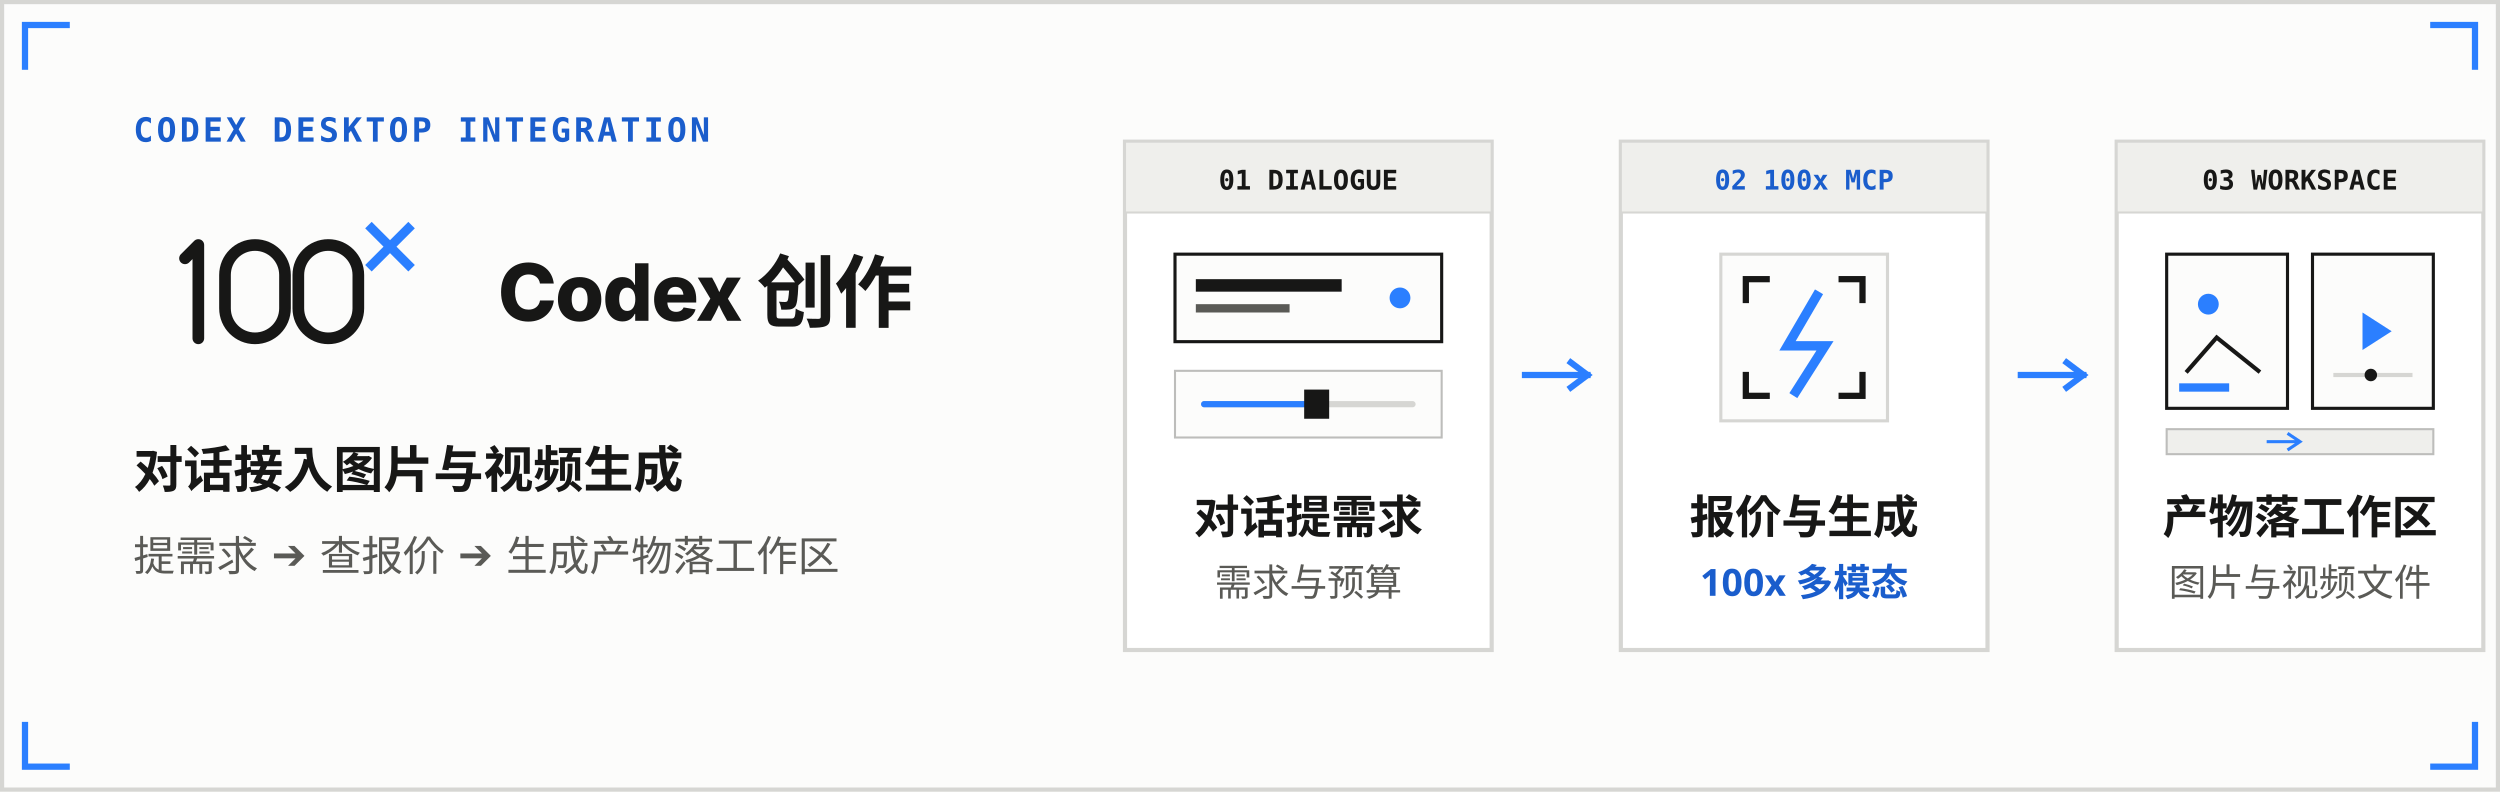
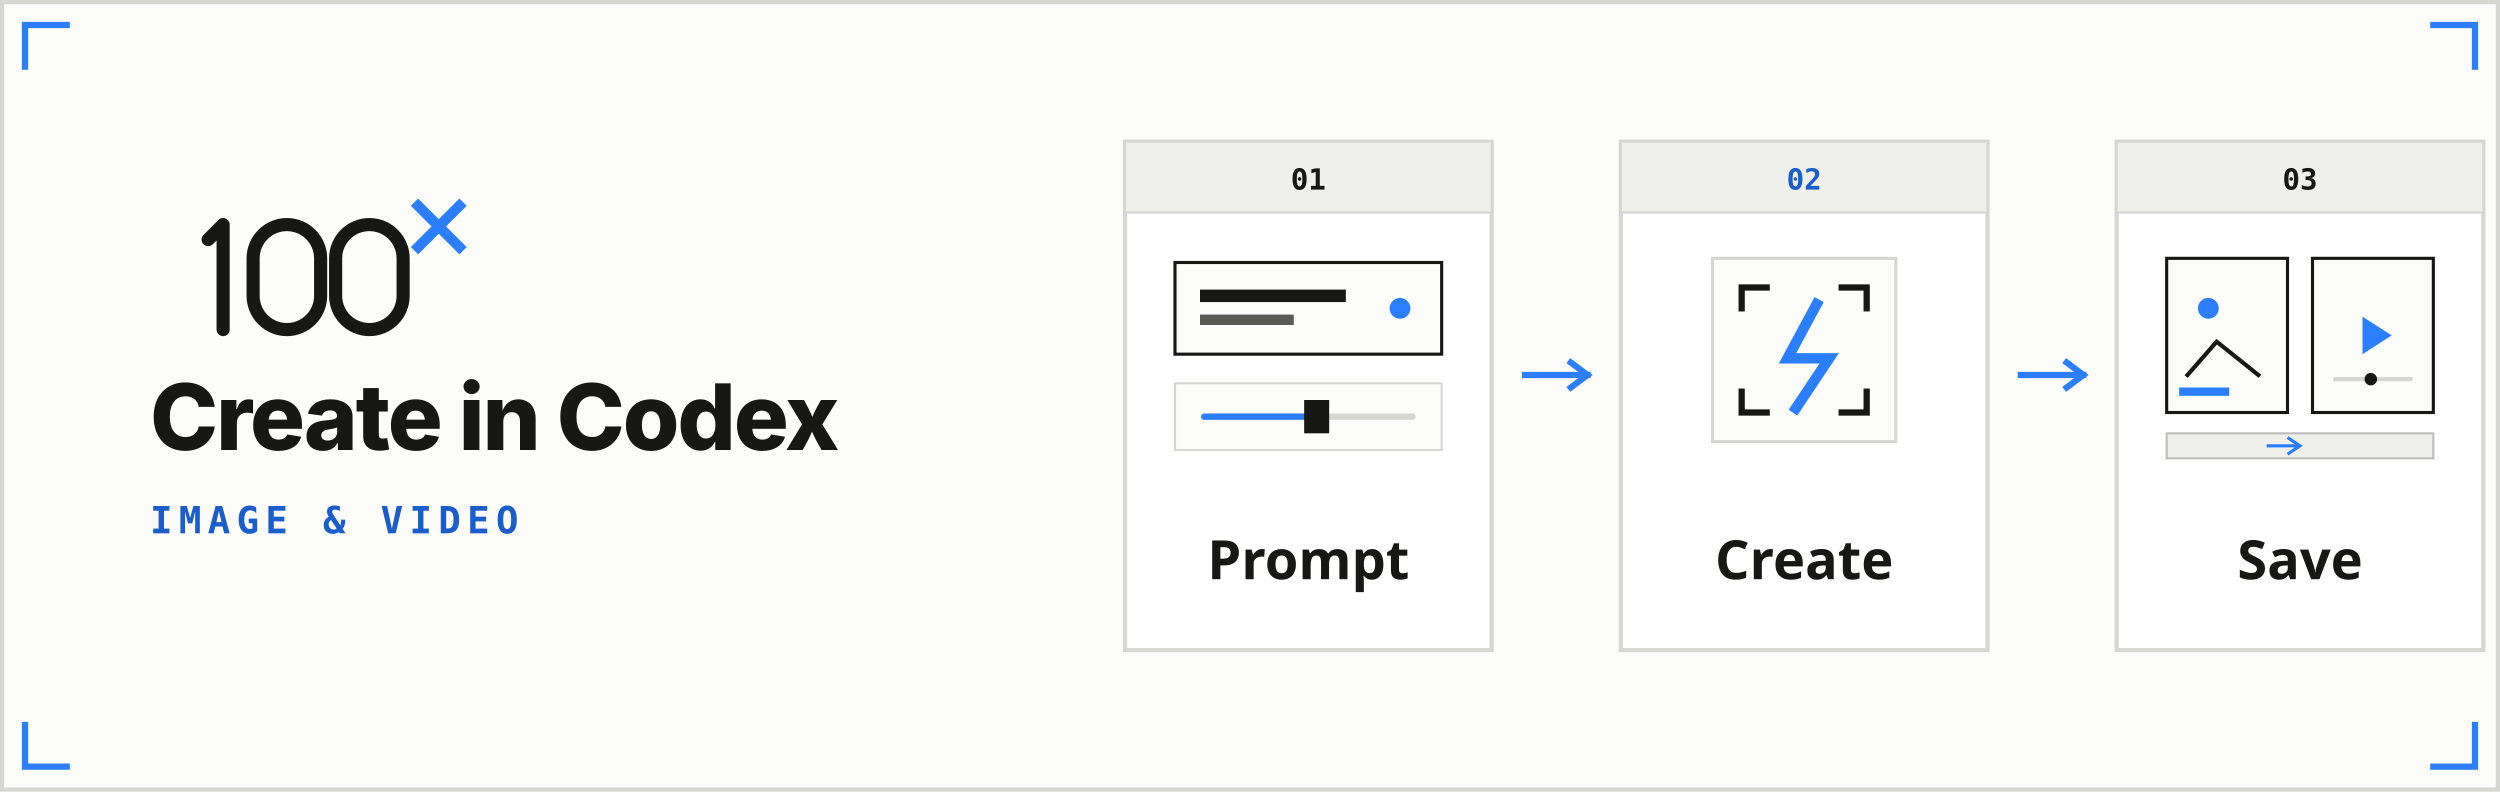
<svg xmlns="http://www.w3.org/2000/svg" viewBox="0 0 1200 380" width="100%" height="100%" fill="none" role="img" aria-labelledby="title desc">
  <rect width="1200" height="380" fill="#FCFCFB" />
  <rect x="1" y="1" width="1198" height="378" stroke="#D6D6D3" stroke-width="2" />
  <g stroke="#2B7FFF" stroke-width="3" stroke-linecap="square">
    <path d="M12 32 V12 H32" />
    <path d="M1168 12 H1188 V32" />
    <path d="M12 348 V368 H32" />
    <path d="M1168 368 H1188 V348" />
  </g>
-   <g transform="translate(64, 52)">
-     <text x="0" y="16" fill="#1A5DCC" font-family="'JetBrains Mono', ui-monospace, monospace" font-size="16" font-weight="700" letter-spacing="1.5">CODEX DESKTOP INTEGRATION</text>
-     <g transform="translate(0, 48) scale(0.8)">
+   <g transform="translate(72, 88)">
+     <g transform="translate(0, 0) scale(0.9)">
      <g fill="none" stroke="#171716" stroke-width="7" stroke-linecap="round" stroke-linejoin="round">
        <path d="M31 30 39 22v56" />
        <rect x="55" y="22" width="36" height="56" rx="18" />
        <rect x="99" y="22" width="36" height="56" rx="18" />
      </g>
      <g fill="none" stroke="#2B7FFF" stroke-width="5.5" stroke-linecap="square">
        <path d="m143 12 22 22M165 12l-22 22" />
      </g>
    </g>
-     <text x="175" y="102" fill="#171716" font-family="system-ui, -apple-system, BlinkMacSystemFont, 'Segoe UI', sans-serif" font-size="38" font-weight="800" letter-spacing="-0.8">Codex 创作</text>
-     <text x="0" y="182" fill="#171716" font-family="system-ui, -apple-system, BlinkMacSystemFont, 'Segoe UI', sans-serif" font-size="24" font-weight="700">对话接入图片与视频生成</text>
-     <text x="0" y="222" fill="#5A5A56" font-family="system-ui, -apple-system, BlinkMacSystemFont, 'Segoe UI', sans-serif" font-size="20">提需求 ➔ 查报价 ➔ 生成产物落工作区</text>
+     <text x="0" y="128" fill="#171716" font-family="system-ui, -apple-system, BlinkMacSystemFont, 'Segoe UI', sans-serif" font-size="44" font-weight="800" letter-spacing="-1">Create in Codex</text>
+     <text x="0" y="168" fill="#1A5DCC" font-family="'JetBrains Mono', ui-monospace, monospace" font-size="18" font-weight="700" letter-spacing="3">IMAGE &amp; VIDEO</text>
  </g>
  <g transform="translate(540, 68)">
    <rect width="176" height="244" fill="#FFFFFF" stroke="#D6D6D3" stroke-width="2" />
    <rect width="176" height="34" fill="#EFEFEC" stroke="#D6D6D3" stroke-width="1" />
-     <text x="88" y="23" fill="#171716" font-family="'JetBrains Mono', ui-monospace, monospace" font-size="13" font-weight="700" text-anchor="middle">01 DIALOGUE</text>
-     <g transform="translate(24, 54)">
-       <rect width="128" height="42" fill="#FCFCFB" stroke="#171716" stroke-width="1.5" />
-       <rect x="10" y="12" width="70" height="6" fill="#171716" />
-       <rect x="10" y="24" width="45" height="4" fill="#5A5A56" />
-       <circle cx="108" cy="21" r="5" fill="#2B7FFF" />
-       <g transform="translate(0, 56)">
-         <rect width="128" height="32" fill="#FCFCFB" stroke="#BDBDBB" stroke-width="1" />
+     <text x="88" y="23" fill="#171716" font-family="'JetBrains Mono', ui-monospace, monospace" font-size="14" font-weight="700" text-anchor="middle">01</text>
+     <g transform="translate(24, 58)">
+       <rect width="128" height="44" fill="#FCFCFB" stroke="#171716" stroke-width="1.5" />
+       <rect x="12" y="13" width="70" height="6" fill="#171716" />
+       <rect x="12" y="25" width="45" height="5" fill="#5A5A56" />
+       <circle cx="108" cy="22" r="5" fill="#2B7FFF" />
+       <g transform="translate(0, 58)">
+         <rect width="128" height="32" fill="#FCFCFB" stroke="#D6D6D3" stroke-width="1" />
        <line x1="14" y1="16" x2="114" y2="16" stroke="#D6D6D3" stroke-width="3" stroke-linecap="round" />
        <line x1="14" y1="16" x2="68" y2="16" stroke="#2B7FFF" stroke-width="3" stroke-linecap="round" />
-         <rect x="62" y="9" width="12" height="14" fill="#171716" />
+         <rect x="62" y="8" width="12" height="16" fill="#171716" />
      </g>
    </g>
-     <text x="88" y="188" fill="#171716" font-family="system-ui, sans-serif" font-size="22" font-weight="700" text-anchor="middle">对话提需求</text>
-     <text x="88" y="218" fill="#5A5A56" font-family="system-ui, sans-serif" font-size="18" text-anchor="middle">需求与预算</text>
+     <text x="88" y="210" fill="#171716" font-family="system-ui, sans-serif" font-size="26" font-weight="800" text-anchor="middle">Prompt</text>
  </g>
  <g transform="translate(732, 180)">
    <line x1="0" y1="0" x2="30" y2="0" stroke="#2B7FFF" stroke-width="3" stroke-linecap="square" />
    <path d="M22 -6 L30 0 L22 6" fill="none" stroke="#2B7FFF" stroke-width="3" stroke-linecap="square" stroke-linejoin="miter" />
  </g>
  <g transform="translate(778, 68)">
    <rect width="176" height="244" fill="#FFFFFF" stroke="#D6D6D3" stroke-width="2" />
    <rect width="176" height="34" fill="#EFEFEC" stroke="#D6D6D3" stroke-width="1" />
-     <text x="88" y="23" fill="#1A5DCC" font-family="'JetBrains Mono', ui-monospace, monospace" font-size="13" font-weight="700" text-anchor="middle">02 100x MCP</text>
-     <g transform="translate(48, 54)">
-       <rect width="80" height="80" fill="#FCFCFB" stroke="#D6D6D3" stroke-width="1.5" />
-       <path d="M12 22V12h10M68 22V12H58M12 58v10h10M68 58v10H58" stroke="#171716" stroke-width="3" stroke-linecap="square" />
-       <path d="M46 20 32 44h18L36 66" stroke="#2B7FFF" stroke-width="4.5" stroke-linecap="square" stroke-linejoin="miter" />
+     <text x="88" y="23" fill="#1A5DCC" font-family="'JetBrains Mono', ui-monospace, monospace" font-size="14" font-weight="700" text-anchor="middle">02</text>
+     <g transform="translate(44, 56)">
+       <rect width="88" height="88" fill="#FCFCFB" stroke="#D6D6D3" stroke-width="1.5" />
+       <path d="M14 24V14h12M74 24V14H62M14 64v10h12M74 64v10H62" stroke="#171716" stroke-width="3" stroke-linecap="square" />
+       <path d="M50 22 36 48h20L40 72" stroke="#2B7FFF" stroke-width="5" stroke-linecap="square" stroke-linejoin="miter" />
    </g>
-     <text x="88" y="188" fill="#171716" font-family="system-ui, sans-serif" font-size="22" font-weight="700" text-anchor="middle">报价与生成</text>
-     <text x="88" y="218" fill="#1A5DCC" font-family="system-ui, sans-serif" font-size="18" font-weight="600" text-anchor="middle">100x 多模态</text>
+     <text x="88" y="210" fill="#171716" font-family="system-ui, sans-serif" font-size="26" font-weight="800" text-anchor="middle">Create</text>
  </g>
  <g transform="translate(970, 180)">
    <line x1="0" y1="0" x2="30" y2="0" stroke="#2B7FFF" stroke-width="3" stroke-linecap="square" />
    <path d="M22 -6 L30 0 L22 6" fill="none" stroke="#2B7FFF" stroke-width="3" stroke-linecap="square" stroke-linejoin="miter" />
  </g>
  <g transform="translate(1016, 68)">
    <rect width="176" height="244" fill="#FFFFFF" stroke="#D6D6D3" stroke-width="2" />
    <rect width="176" height="34" fill="#EFEFEC" stroke="#D6D6D3" stroke-width="1" />
-     <text x="88" y="23" fill="#171716" font-family="'JetBrains Mono', ui-monospace, monospace" font-size="13" font-weight="700" text-anchor="middle">03 WORKSPACE</text>
-     <g transform="translate(24, 54)">
+     <text x="88" y="23" fill="#171716" font-family="'JetBrains Mono', ui-monospace, monospace" font-size="14" font-weight="700" text-anchor="middle">03</text>
+     <g transform="translate(24, 56)">
      <g transform="translate(0, 0)">
        <rect width="58" height="74" fill="#FCFCFB" stroke="#171716" stroke-width="1.5" />
        <circle cx="20" cy="24" r="5" fill="#2B7FFF" />
        <path d="M10 56 L24 40 L44 56" stroke="#171716" stroke-width="2" stroke-linecap="square" />
        <rect x="6" y="62" width="24" height="4" fill="#2B7FFF" />
      </g>
      <g transform="translate(70, 0)">
        <rect width="58" height="74" fill="#FCFCFB" stroke="#171716" stroke-width="1.5" />
        <path d="M24 28 L38 37 L24 46 Z" fill="#2B7FFF" />
        <line x1="10" y1="58" x2="48" y2="58" stroke="#D6D6D3" stroke-width="2" />
        <circle cx="28" cy="58" r="3" fill="#171716" />
      </g>
      <g transform="translate(0, 84)">
        <rect width="128" height="12" fill="#EFEFEC" stroke="#BDBDBB" stroke-width="1" />
        <path d="M48 6 L64 6 M58 2 L64 6 L58 10" stroke="#2B7FFF" stroke-width="1.5" fill="none" />
      </g>
    </g>
-     <text x="88" y="188" fill="#171716" font-family="system-ui, sans-serif" font-size="22" font-weight="700" text-anchor="middle">产物落工作区</text>
-     <text x="88" y="218" fill="#5A5A56" font-family="system-ui, sans-serif" font-size="18" text-anchor="middle">图片与视频文件</text>
+     <text x="88" y="210" fill="#171716" font-family="system-ui, sans-serif" font-size="26" font-weight="800" text-anchor="middle">Save</text>
  </g>
</svg>
